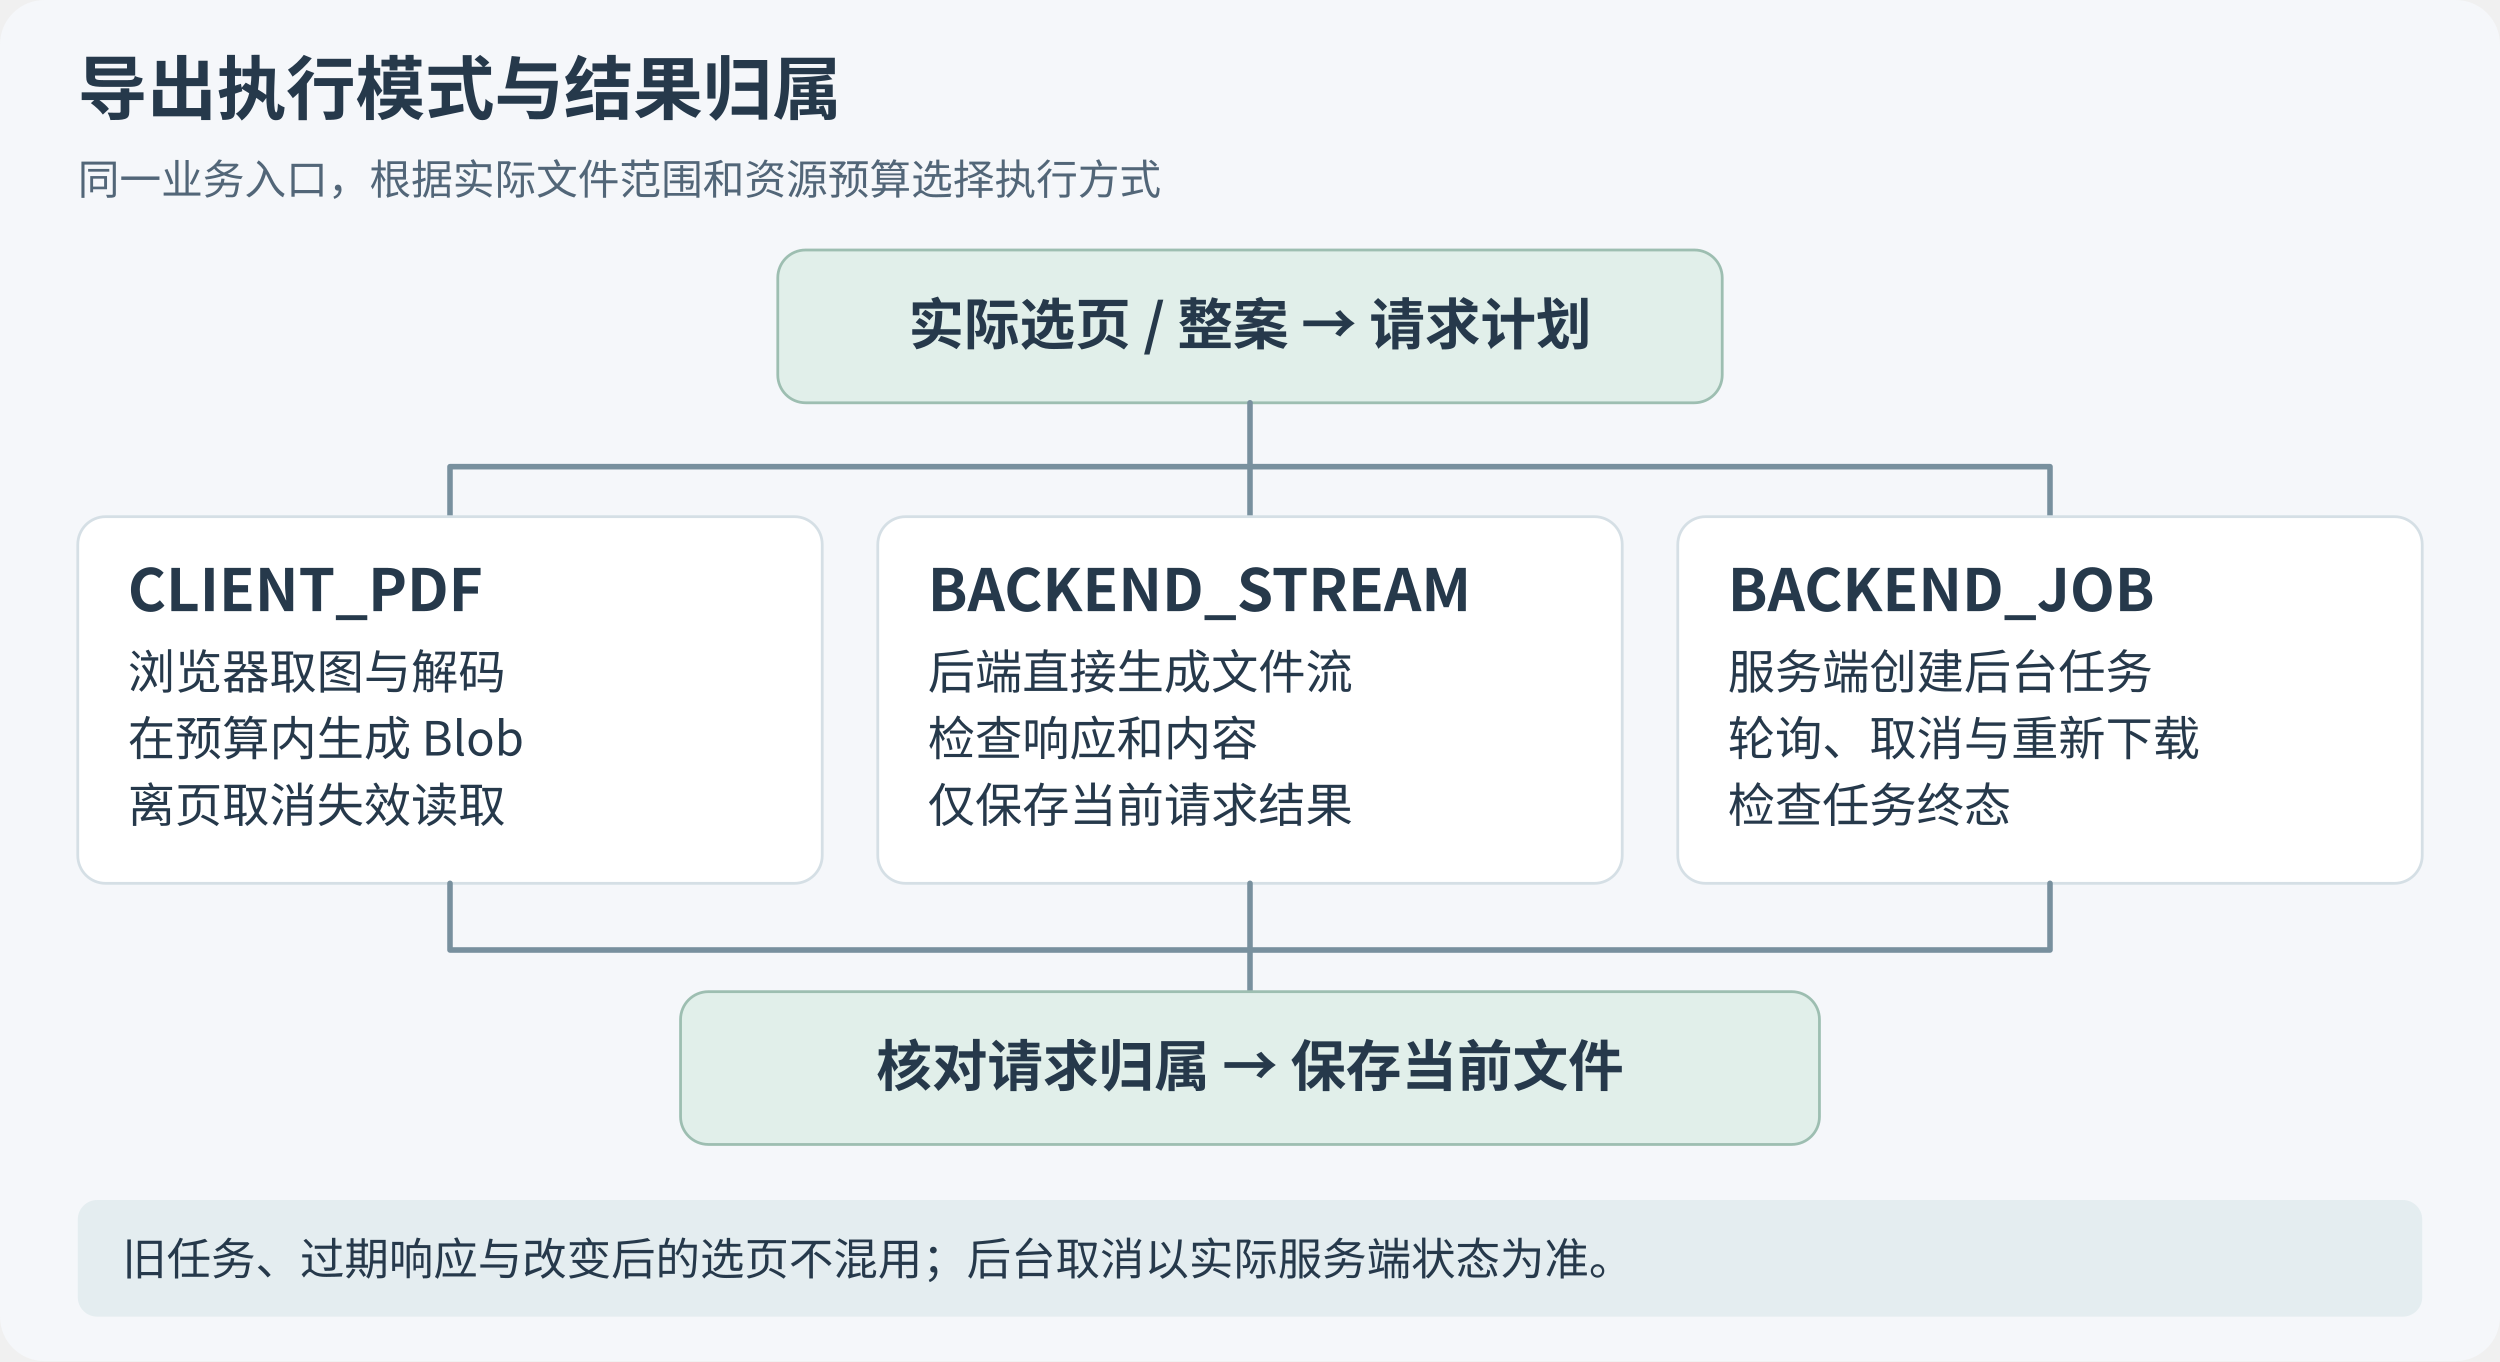
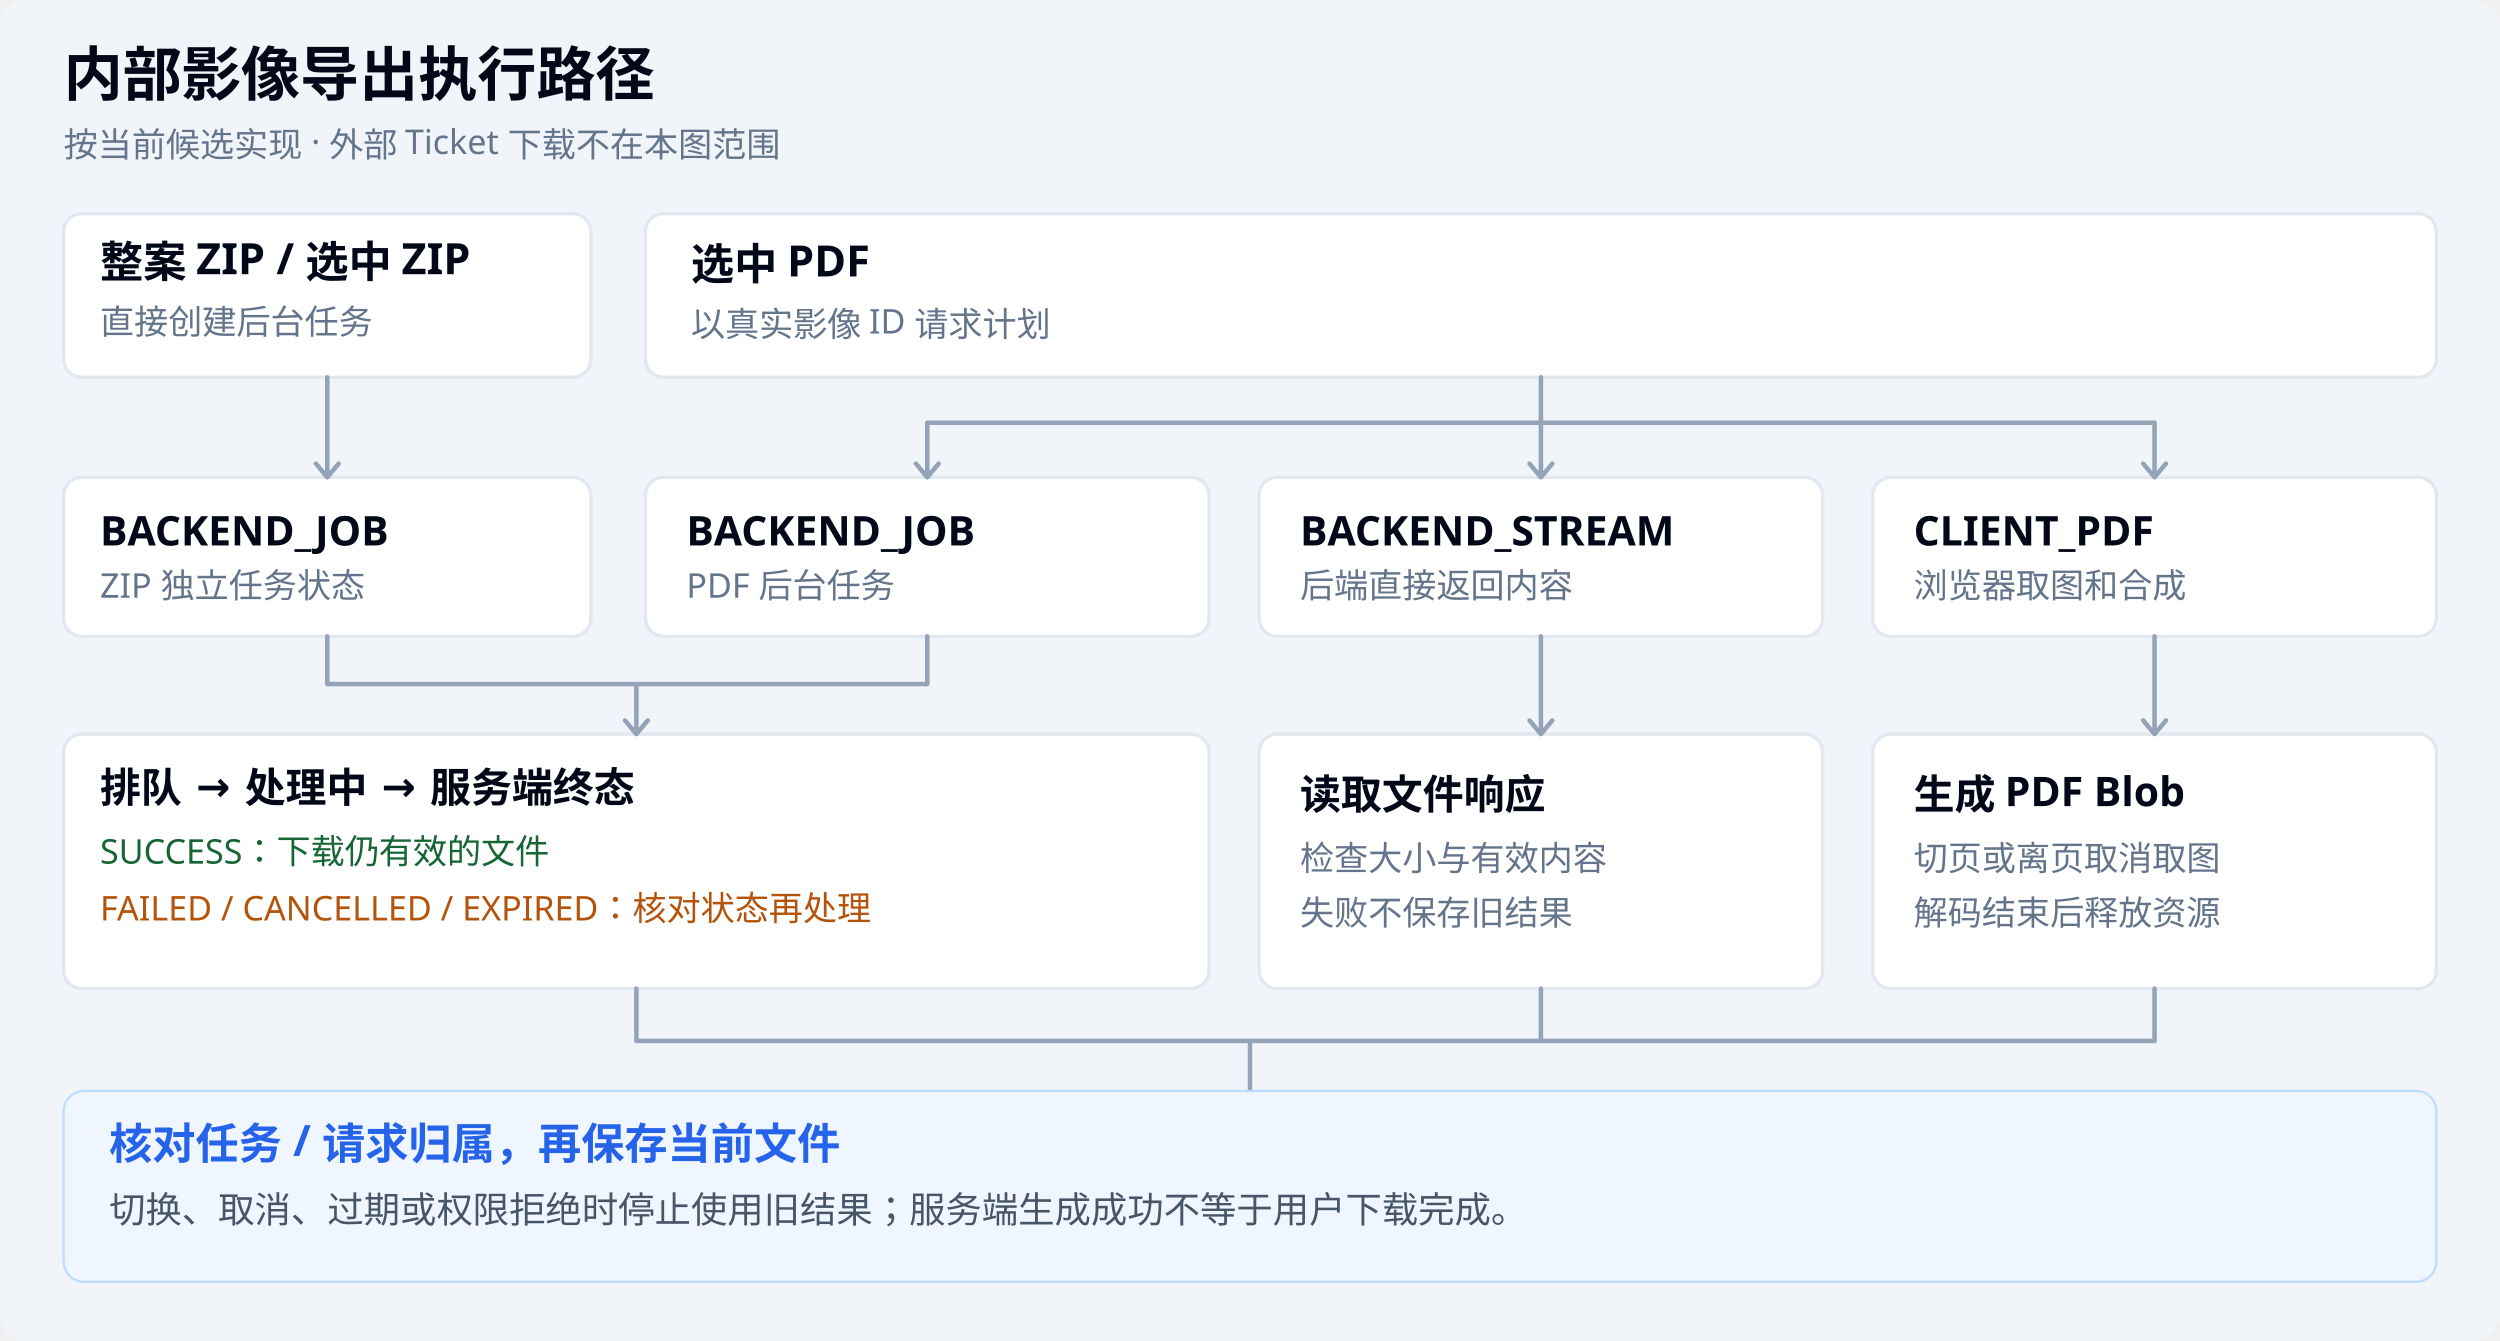
- <svg xmlns="http://www.w3.org/2000/svg" viewBox="0 0 900 490" role="img" aria-labelledby="title desc">
-   <rect width="900" height="490" rx="16" fill="#f5f7fa" />
-   <g font-family="HarmonyOS Sans SC, Noto Sans CJK SC, PingFang SC, Microsoft YaHei, sans-serif" fill="#223344">
-     <text x="28" y="41" font-size="25" font-weight="700" fill="#26394b" text-anchor="start">导出执行模式与结果归属</text>
-     <text x="28" y="70" font-size="15" font-weight="400" fill="#526678" text-anchor="start">同一业务入口，根据实际文件范围和资源预算选择执行方式</text>
-     <rect x="280" y="90" width="340" height="55" rx="10" fill="#e1efea" stroke="#9dbeb1" />
-     <text x="450" y="124" font-size="20" font-weight="700" fill="#26394b" text-anchor="middle">实际选页 / 整案 → 请求计划</text>
-     <path d="M450 145 V168 H162 V186 M450 168 V186 M450 168 H738 V186" fill="none" stroke="#78909e" stroke-width="2" stroke-linejoin="round" stroke-linecap="round" />
-     <rect x="28" y="186" width="268" height="132" rx="10" fill="#fff" stroke="#d5dfe5" />
-     <text x="46" y="220" font-size="21" font-weight="700" fill="#26394b" text-anchor="start">CLIENT_PDF</text>
-     <text x="46" y="248" font-size="17" font-weight="400" fill="#26394b" text-anchor="start">浏览器取图与解码</text>
-     <text x="46" y="272" font-size="17" font-weight="400" fill="#26394b" text-anchor="start">在预算内生成 Blob</text>
-     <text x="46" y="296" font-size="17" font-weight="400" fill="#26394b" text-anchor="start">离页取消失效读取</text>
-     <rect x="316" y="186" width="268" height="132" rx="10" fill="#fff" stroke="#d5dfe5" />
-     <text x="334" y="220" font-size="21" font-weight="700" fill="#26394b" text-anchor="start">BACKEND_STREAM</text>
-     <text x="334" y="248" font-size="17" font-weight="400" fill="#26394b" text-anchor="start">后端直接生成文件流</text>
-     <text x="334" y="272" font-size="17" font-weight="400" fill="#26394b" text-anchor="start">检查响应和内容</text>
-     <text x="334" y="296" font-size="17" font-weight="400" fill="#26394b" text-anchor="start">仅保存当前请求结果</text>
-     <rect x="604" y="186" width="268" height="132" rx="10" fill="#fff" stroke="#d5dfe5" />
-     <text x="622" y="220" font-size="21" font-weight="700" fill="#26394b" text-anchor="start">BACKEND_JOB</text>
-     <text x="622" y="248" font-size="17" font-weight="400" fill="#26394b" text-anchor="start">服务端创建后台任务</text>
-     <text x="622" y="272" font-size="17" font-weight="400" fill="#26394b" text-anchor="start">轮询、取消与重新下载</text>
-     <text x="622" y="296" font-size="17" font-weight="400" fill="#26394b" text-anchor="start">检查任务终态</text>
-     <path d="M162 318 V342 H450 M450 318 V357 M738 318 V342 H450" fill="none" stroke="#78909e" stroke-width="2" stroke-linejoin="round" stroke-linecap="round" />
-     <rect x="245" y="357" width="410" height="55" rx="10" fill="#e1efea" stroke="#9dbeb1" />
-     <text x="450" y="391" font-size="20" font-weight="700" fill="#26394b" text-anchor="middle">核对请求归属 → 保存当前文件</text>
-     <rect x="28" y="432" width="844" height="42" rx="7" fill="#e4edf0" stroke="none" />
-     <text x="44" y="459" font-size="16" font-weight="400" fill="#26394b" text-anchor="start">旧任务、过期响应与改变后的选页不混用；后台取消以实际服务端状态为准。</text>
+ <svg xmlns="http://www.w3.org/2000/svg" viewBox="0 0 1100 590" role="img" aria-labelledby="title desc">
+   <rect width="1100" height="590" rx="12" fill="#f1f5f9" />
+   <g font-family="HarmonyOS Sans SC, PingFang SC, Microsoft YaHei, sans-serif" font-size="17" fill="#020817">
+     <text x="28" y="42" font-size="26" font-weight="700">内部影像导出执行路径</text>
+     <text x="28" y="69" font-size="15" fill="#64748b">按当前候选实现 · 外部 Ticket 下载不在本图范围</text>
+     <g fill="#fff" stroke="#e2e8f0" stroke-width="1.5">
+       <rect x="28" y="94" width="232" height="72" rx="8" />
+       <rect x="284" y="94" width="788" height="72" rx="8" />
+       <rect x="28" y="210" width="232" height="70" rx="8" />
+       <rect x="284" y="210" width="248" height="70" rx="8" />
+       <rect x="554" y="210" width="248" height="70" rx="8" />
+       <rect x="824" y="210" width="248" height="70" rx="8" />
+       <rect x="28" y="323" width="504" height="112" rx="8" />
+       <rect x="554" y="323" width="248" height="112" rx="8" />
+       <rect x="824" y="323" width="248" height="112" rx="8" />
+     </g>
+     <g stroke="#94a3b8" fill="none" stroke-width="2" stroke-linecap="round" stroke-linejoin="round">
+       <path d="M144 166 V210 m-5 -6 5 6 5 -6 M678 166 V186 H408 V210 m-5 -6 5 6 5 -6 M678 186 V210 m-5 -6 5 6 5 -6 M678 186 H948 V210 m-5 -6 5 6 5 -6" />
+       <path d="M144 280 V301 H280 V323 m-5 -6 5 6 5 -6 M408 280 V301 H280 M678 280 V323 m-5 -6 5 6 5 -6 M948 280 V323 m-5 -6 5 6 5 -6" />
+       <path d="M280 435 V458 H550 V480 M678 435 V458 H550 M948 435 V458 H550" />
+     </g>
+     <text x="44" y="122" font-size="19" font-weight="700">整案 ZIP / 选中 ZIP</text>
+     <text x="44" y="147" font-size="15" fill="#64748b">直接创建后台任务</text>
+     <text x="304" y="123" font-size="19" font-weight="700">选中 PDF</text>
+     <text x="304" y="148" font-size="15" fill="#64748b">以真实影像 ID 请求计划</text>
+     <text x="44" y="240" font-size="18" font-weight="700">BACKEND_JOB</text>
+     <text x="44" y="263" font-size="15" fill="#64748b">ZIP 独立任务状态</text>
+     <text x="302" y="240" font-size="18" font-weight="700">BACKEND_JOB</text>
+     <text x="302" y="263" font-size="15" fill="#64748b">PDF 后台任务</text>
+     <text x="572" y="240" font-size="18" font-weight="700">BACKEND_STREAM</text>
+     <text x="572" y="263" font-size="15" fill="#64748b">后端直接返回内容</text>
+     <text x="842" y="240" font-size="18" font-weight="700">CLIENT_PDF</text>
+     <text x="842" y="263" font-size="15" fill="#64748b">浏览器取图和合成</text>
+     <text x="44" y="353" font-size="18" font-weight="700">排队 → 处理中 → 服务端终态</text>
+     <text x="44" y="380" font-size="15" fill="#166534">SUCCESS：下载仍有效的文件</text>
+     <text x="44" y="405" font-size="15" fill="#b45309">FAILED / CANCELLED / EXPIRED：核对状态再处理</text>
+     <text x="572" y="356" font-size="18" font-weight="700">读取文件响应</text>
+     <text x="572" y="383" font-size="15" fill="#64748b">检查大小与有效内容</text>
+     <text x="572" y="407" font-size="15" fill="#64748b">失败不保存旧结果</text>
+     <text x="842" y="356" font-size="18" font-weight="700">生成 PDF Blob</text>
+     <text x="842" y="383" font-size="15" fill="#64748b">切页或离页取消取图</text>
+     <text x="842" y="407" font-size="15" fill="#64748b">解码结束后释放资源</text>
+     <rect x="28" y="480" width="1044" height="84" rx="9" fill="#eff6ff" stroke="#bfdbfe" />
+     <text x="48" y="510" font-size="19" font-weight="700" fill="#2563eb">核对任务 / 请求归属，再保存当前文件</text>
+     <text x="48" y="538" font-size="16" fill="#475569">切换、取消、过期或权限拒绝时停止使用旧结果；服务端生成成功不等于用户下载完成。</text>
  </g>
</svg>
